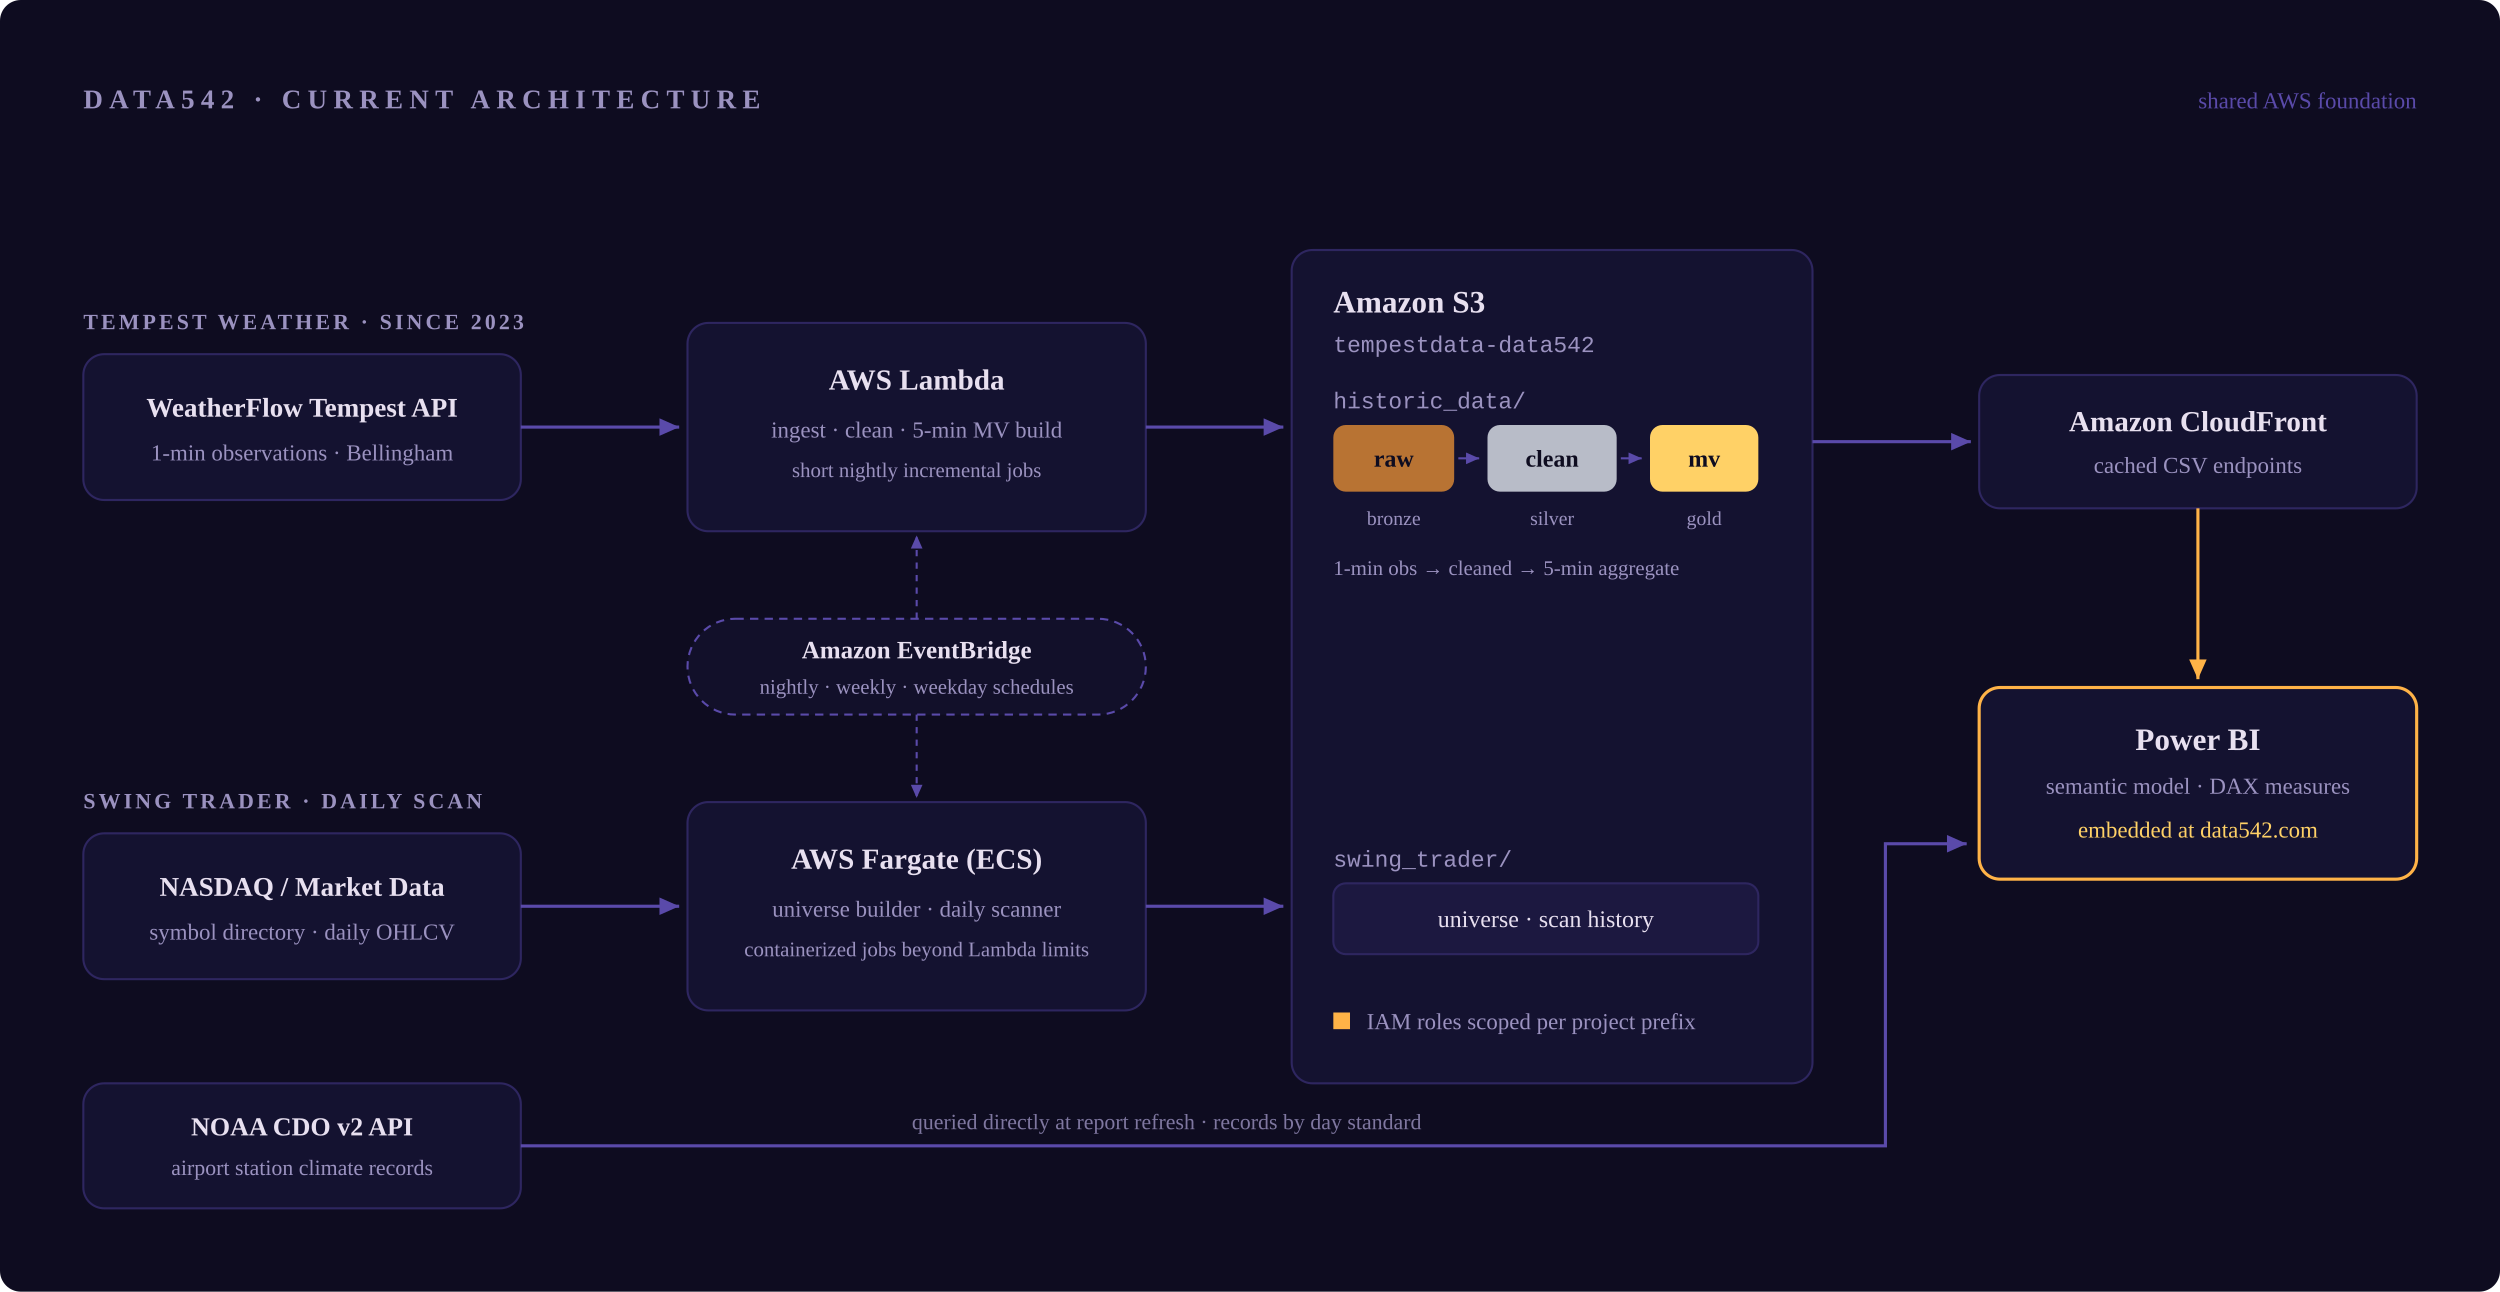
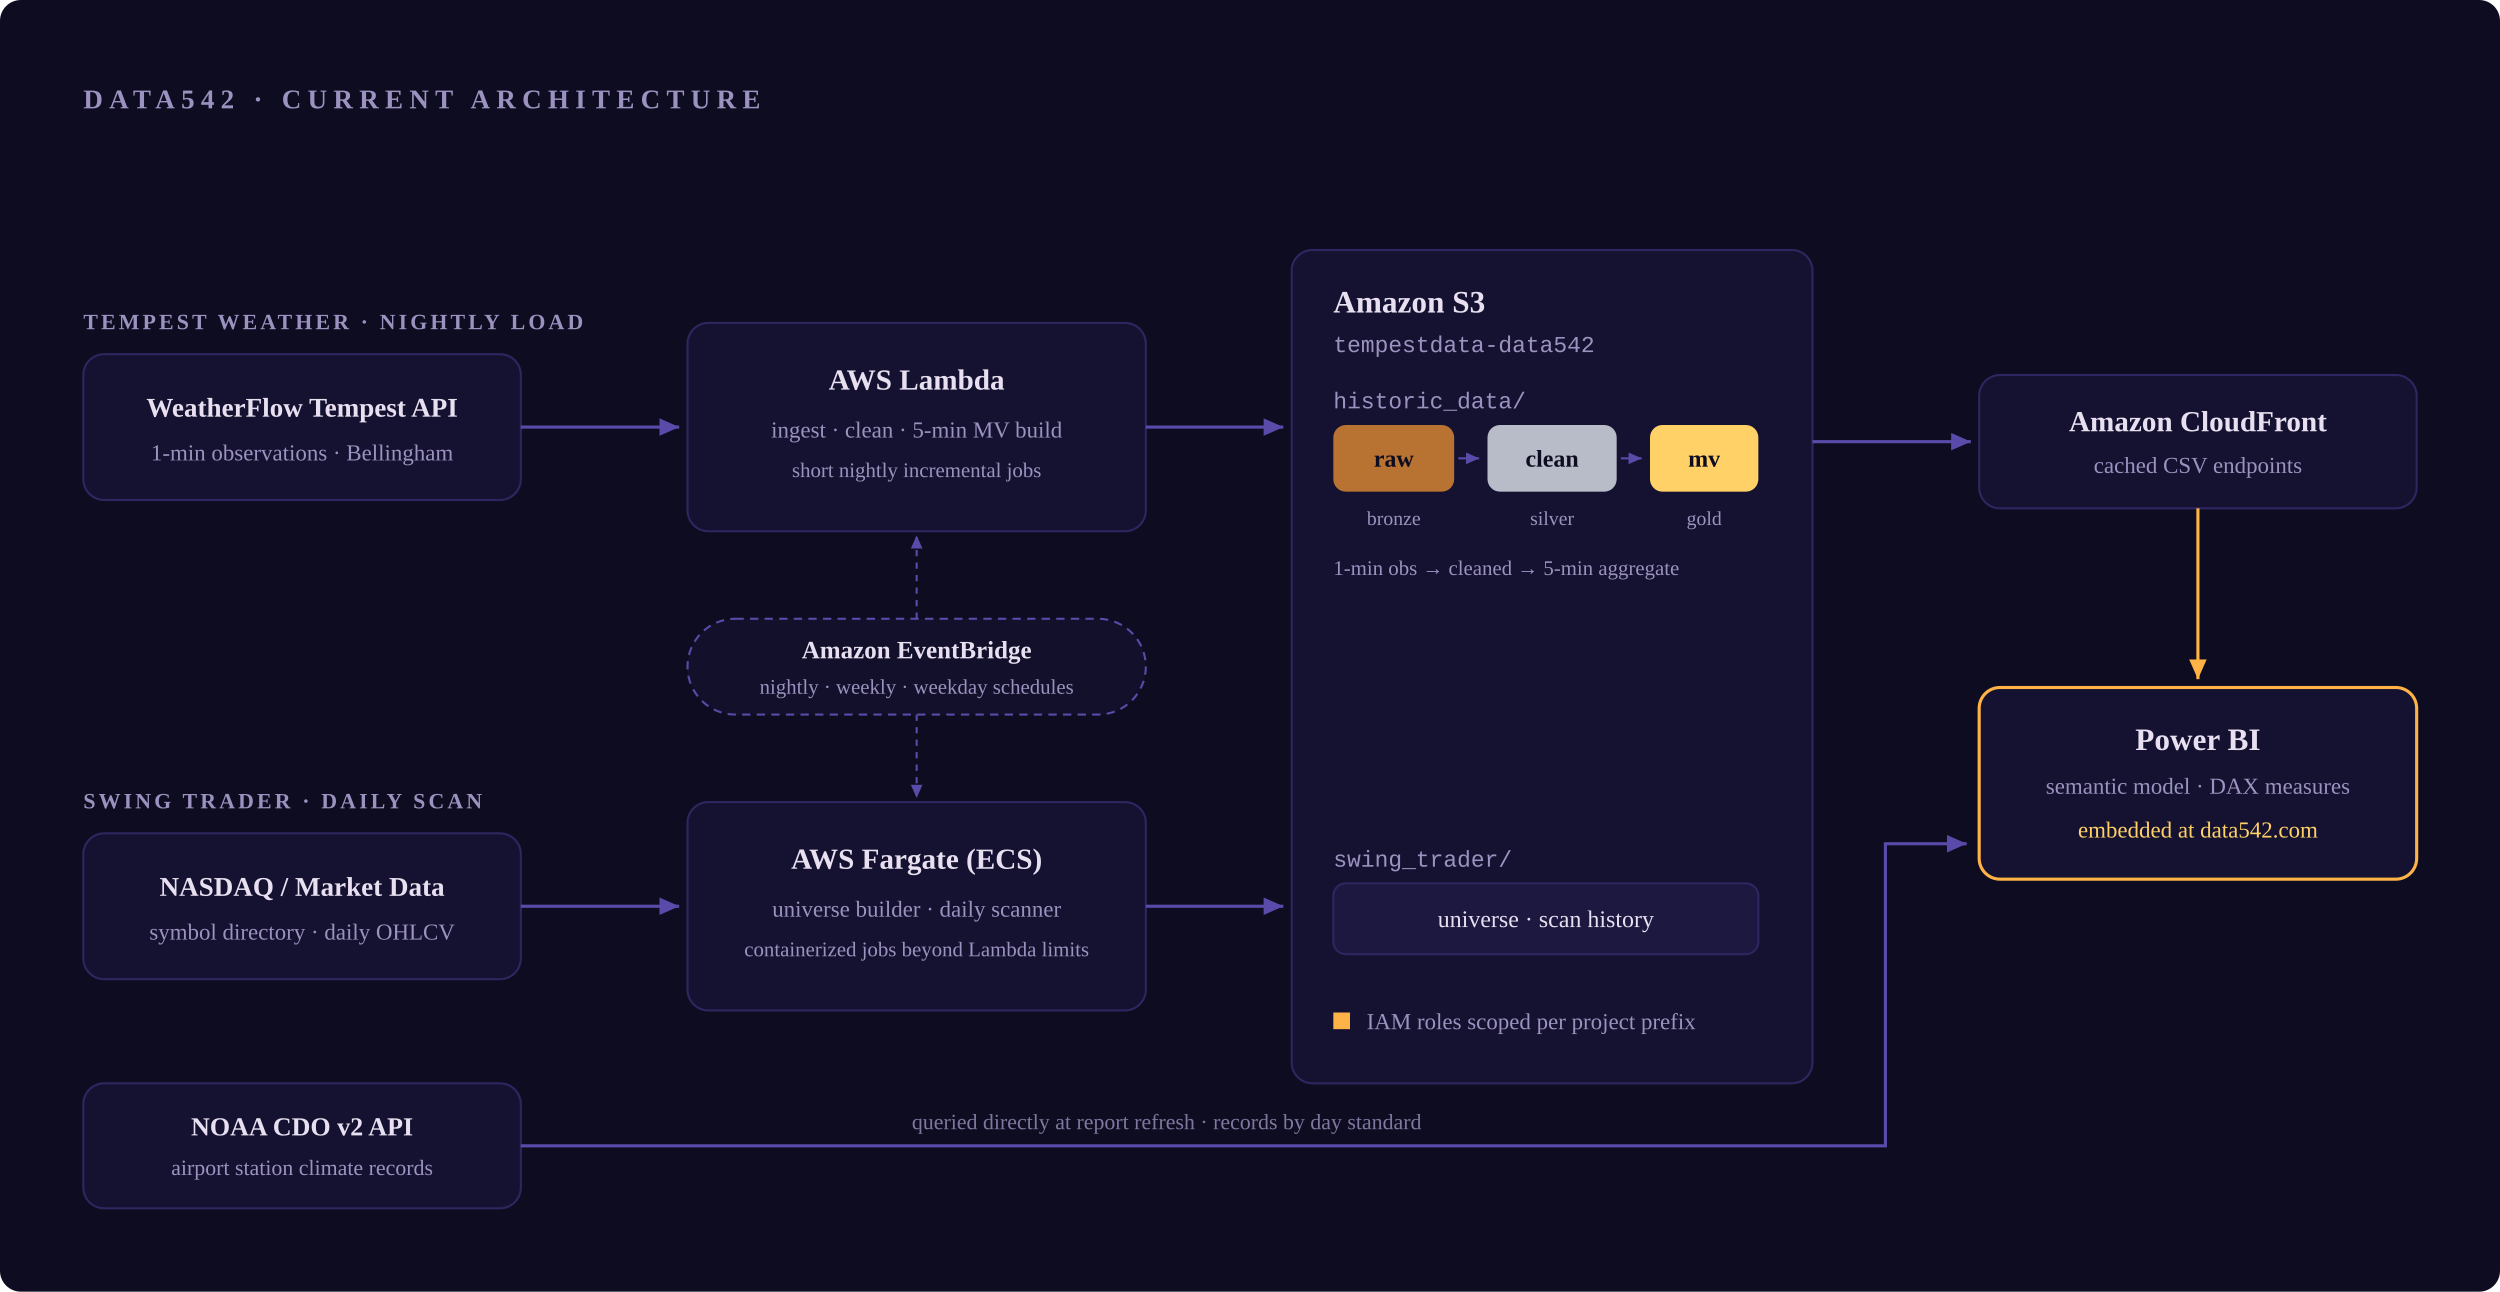
<svg xmlns="http://www.w3.org/2000/svg" viewBox="0 0 1200 620" font-family="Georgia, 'Times New Roman', serif" role="img" aria-label="data542 platform architecture diagram">
  <defs>
    <marker id="arr" viewBox="0 0 10 10" refX="9" refY="5" markerWidth="7" markerHeight="7" orient="auto-start-reverse">
      <path d="M 0 1 L 9 5 L 0 9 z" fill="#5a4aaa" />
    </marker>
    <marker id="arrAmber" viewBox="0 0 10 10" refX="9" refY="5" markerWidth="7" markerHeight="7" orient="auto-start-reverse">
      <path d="M 0 1 L 9 5 L 0 9 z" fill="#FFB347" />
    </marker>
  </defs>
  <rect x="0" y="0" width="1200" height="620" rx="10" fill="#0e0c20" />
  <text x="40" y="52" fill="#9b92c0" font-size="13" letter-spacing="3" font-weight="bold">DATA542 · CURRENT ARCHITECTURE</text>
-   <text x="1160" y="52" fill="#5a4aaa" font-size="11" text-anchor="end">shared AWS foundation</text>
-   <text x="40" y="158" fill="#9b92c0" font-size="10.5" letter-spacing="1.5" font-weight="bold">TEMPEST WEATHER · SINCE 2023</text>
+   <text x="40" y="158" fill="#9b92c0" font-size="10.5" letter-spacing="1.5" font-weight="bold">TEMPEST WEATHER · NIGHTLY LOAD</text>
  <text x="40" y="388" fill="#9b92c0" font-size="10.5" letter-spacing="1.5" font-weight="bold">SWING TRADER · DAILY SCAN</text>
  <rect x="40" y="170" width="210" height="70" rx="10" fill="#141230" stroke="#2e2660" />
  <text x="145" y="200" fill="#e8e0f0" font-size="13" font-weight="bold" text-anchor="middle">WeatherFlow Tempest API</text>
  <text x="145" y="221" fill="#9b92c0" font-size="11" text-anchor="middle">1-min observations · Bellingham</text>
  <rect x="40" y="400" width="210" height="70" rx="10" fill="#141230" stroke="#2e2660" />
  <text x="145" y="430" fill="#e8e0f0" font-size="13" font-weight="bold" text-anchor="middle">NASDAQ / Market Data</text>
  <text x="145" y="451" fill="#9b92c0" font-size="11" text-anchor="middle">symbol directory · daily OHLCV</text>
  <rect x="40" y="520" width="210" height="60" rx="10" fill="#141230" stroke="#2e2660" />
  <text x="145" y="545" fill="#e8e0f0" font-size="12.5" font-weight="bold" text-anchor="middle">NOAA CDO v2 API</text>
  <text x="145" y="564" fill="#9b92c0" font-size="10.5" text-anchor="middle">airport station climate records</text>
  <rect x="330" y="155" width="220" height="100" rx="10" fill="#141230" stroke="#2e2660" />
  <text x="440" y="187" fill="#e8e0f0" font-size="14" font-weight="bold" text-anchor="middle">AWS Lambda</text>
  <text x="440" y="210" fill="#9b92c0" font-size="11" text-anchor="middle">ingest · clean · 5-min MV build</text>
  <text x="440" y="229" fill="#9b92c0" font-size="10" text-anchor="middle">short nightly incremental jobs</text>
  <rect x="330" y="385" width="220" height="100" rx="10" fill="#141230" stroke="#2e2660" />
  <text x="440" y="417" fill="#e8e0f0" font-size="14" font-weight="bold" text-anchor="middle">AWS Fargate (ECS)</text>
  <text x="440" y="440" fill="#9b92c0" font-size="11" text-anchor="middle">universe builder · daily scanner</text>
  <text x="440" y="459" fill="#9b92c0" font-size="10" text-anchor="middle">containerized jobs beyond Lambda limits</text>
  <rect x="330" y="297" width="220" height="46" rx="23" fill="#12102a" stroke="#5a4aaa" stroke-dasharray="4 3" />
  <text x="440" y="316" fill="#e8e0f0" font-size="12" font-weight="bold" text-anchor="middle">Amazon EventBridge</text>
  <text x="440" y="333" fill="#9b92c0" font-size="10" text-anchor="middle">nightly · weekly · weekday schedules</text>
  <line x1="440" y1="297" x2="440" y2="257" stroke="#5a4aaa" stroke-dasharray="3 3" marker-end="url(#arr)" />
  <line x1="440" y1="343" x2="440" y2="383" stroke="#5a4aaa" stroke-dasharray="3 3" marker-end="url(#arr)" />
  <rect x="620" y="120" width="250" height="400" rx="10" fill="#141230" stroke="#2e2660" />
  <text x="640" y="150" fill="#e8e0f0" font-size="15" font-weight="bold">Amazon S3</text>
  <text x="640" y="169" fill="#9b92c0" font-size="11" font-family="'Courier New', monospace">tempestdata-data542</text>
  <text x="640" y="196" fill="#9b92c0" font-size="11" font-family="'Courier New', monospace">historic_data/</text>
  <rect x="640" y="204" width="58" height="32" rx="6" fill="#B87333" />
  <text x="669" y="224" fill="#0e0c20" font-size="11.5" font-weight="bold" text-anchor="middle">raw</text>
  <line x1="700" y1="220" x2="710" y2="220" stroke="#5a4aaa" marker-end="url(#arr)" />
  <rect x="714" y="204" width="62" height="32" rx="6" fill="#b8bcc8" />
  <text x="745" y="224" fill="#0e0c20" font-size="11.5" font-weight="bold" text-anchor="middle">clean</text>
  <line x1="778" y1="220" x2="788" y2="220" stroke="#5a4aaa" marker-end="url(#arr)" />
  <rect x="792" y="204" width="52" height="32" rx="6" fill="#FFD166" />
  <text x="818" y="224" fill="#0e0c20" font-size="11.5" font-weight="bold" text-anchor="middle">mv</text>
  <text x="669" y="252" fill="#9b92c0" font-size="9.5" text-anchor="middle">bronze</text>
  <text x="745" y="252" fill="#9b92c0" font-size="9.5" text-anchor="middle">silver</text>
  <text x="818" y="252" fill="#9b92c0" font-size="9.5" text-anchor="middle">gold</text>
  <text x="640" y="276" fill="#9b92c0" font-size="10">1-min obs → cleaned → 5-min aggregate</text>
  <text x="640" y="416" fill="#9b92c0" font-size="11" font-family="'Courier New', monospace">swing_trader/</text>
  <rect x="640" y="424" width="204" height="34" rx="6" fill="#1c1840" stroke="#2e2660" />
  <text x="742" y="445" fill="#e8e0f0" font-size="11.5" text-anchor="middle">universe · scan history</text>
  <rect x="640" y="486" width="8" height="8" fill="#FFB347" />
  <text x="656" y="494" fill="#9b92c0" font-size="11">IAM roles scoped per project prefix</text>
  <rect x="950" y="180" width="210" height="64" rx="10" fill="#141230" stroke="#2e2660" />
  <text x="1055" y="207" fill="#e8e0f0" font-size="14" font-weight="bold" text-anchor="middle">Amazon CloudFront</text>
  <text x="1055" y="227" fill="#9b92c0" font-size="11" text-anchor="middle">cached CSV endpoints</text>
  <rect x="950" y="330" width="210" height="92" rx="10" fill="#141230" stroke="#FFB347" stroke-width="1.5" />
  <text x="1055" y="360" fill="#e8e0f0" font-size="15" font-weight="bold" text-anchor="middle">Power BI</text>
  <text x="1055" y="381" fill="#9b92c0" font-size="11" text-anchor="middle">semantic model · DAX measures</text>
  <text x="1055" y="402" fill="#FFD166" font-size="11" text-anchor="middle">embedded at data542.com</text>
  <line x1="250" y1="205" x2="326" y2="205" stroke="#5a4aaa" stroke-width="1.5" marker-end="url(#arr)" />
  <line x1="550" y1="205" x2="616" y2="205" stroke="#5a4aaa" stroke-width="1.5" marker-end="url(#arr)" />
  <line x1="250" y1="435" x2="326" y2="435" stroke="#5a4aaa" stroke-width="1.5" marker-end="url(#arr)" />
  <line x1="550" y1="435" x2="616" y2="435" stroke="#5a4aaa" stroke-width="1.5" marker-end="url(#arr)" />
  <line x1="870" y1="212" x2="946" y2="212" stroke="#5a4aaa" stroke-width="1.5" marker-end="url(#arr)" />
  <line x1="1055" y1="244" x2="1055" y2="326" stroke="#FFB347" stroke-width="1.5" marker-end="url(#arrAmber)" />
  <path d="M 250 550 L 905 550 L 905 405 L 944 405" fill="none" stroke="#5a4aaa" stroke-width="1.5" marker-end="url(#arr)" />
  <text x="560" y="542" fill="#9b92c0" font-size="10.5" text-anchor="middle" opacity="0.8">queried directly at report refresh · records by day standard</text>
</svg>
